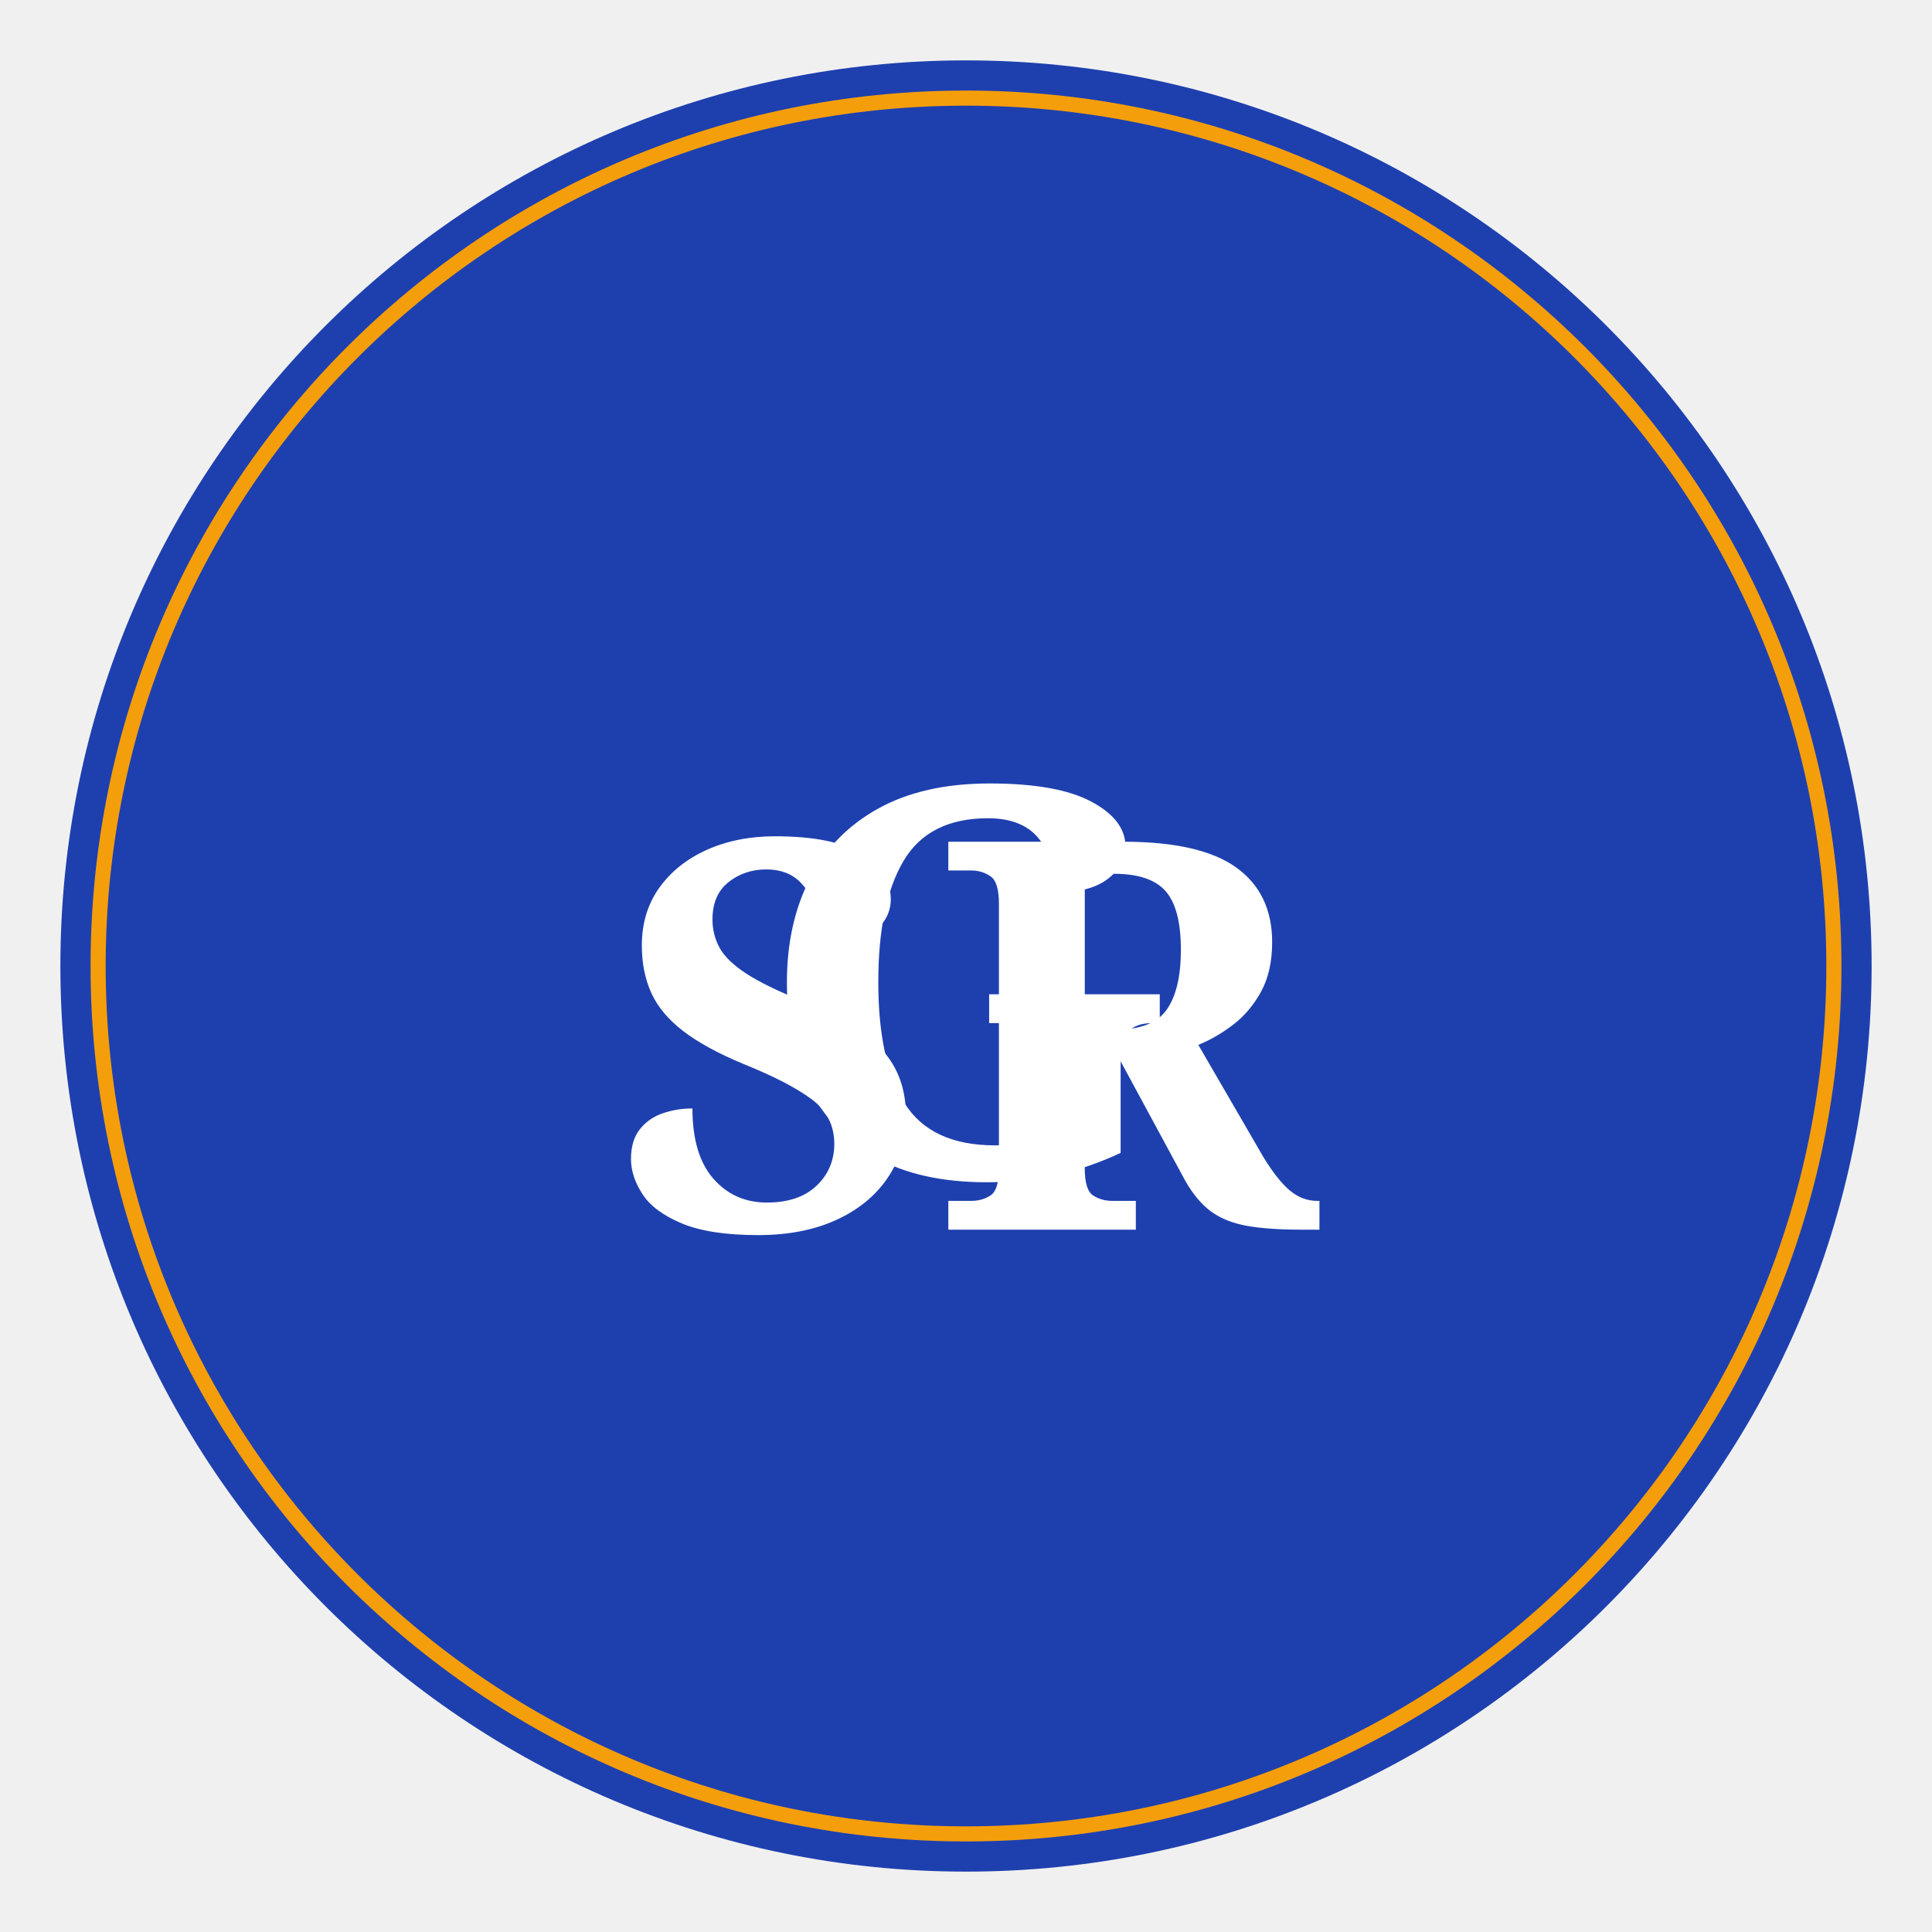
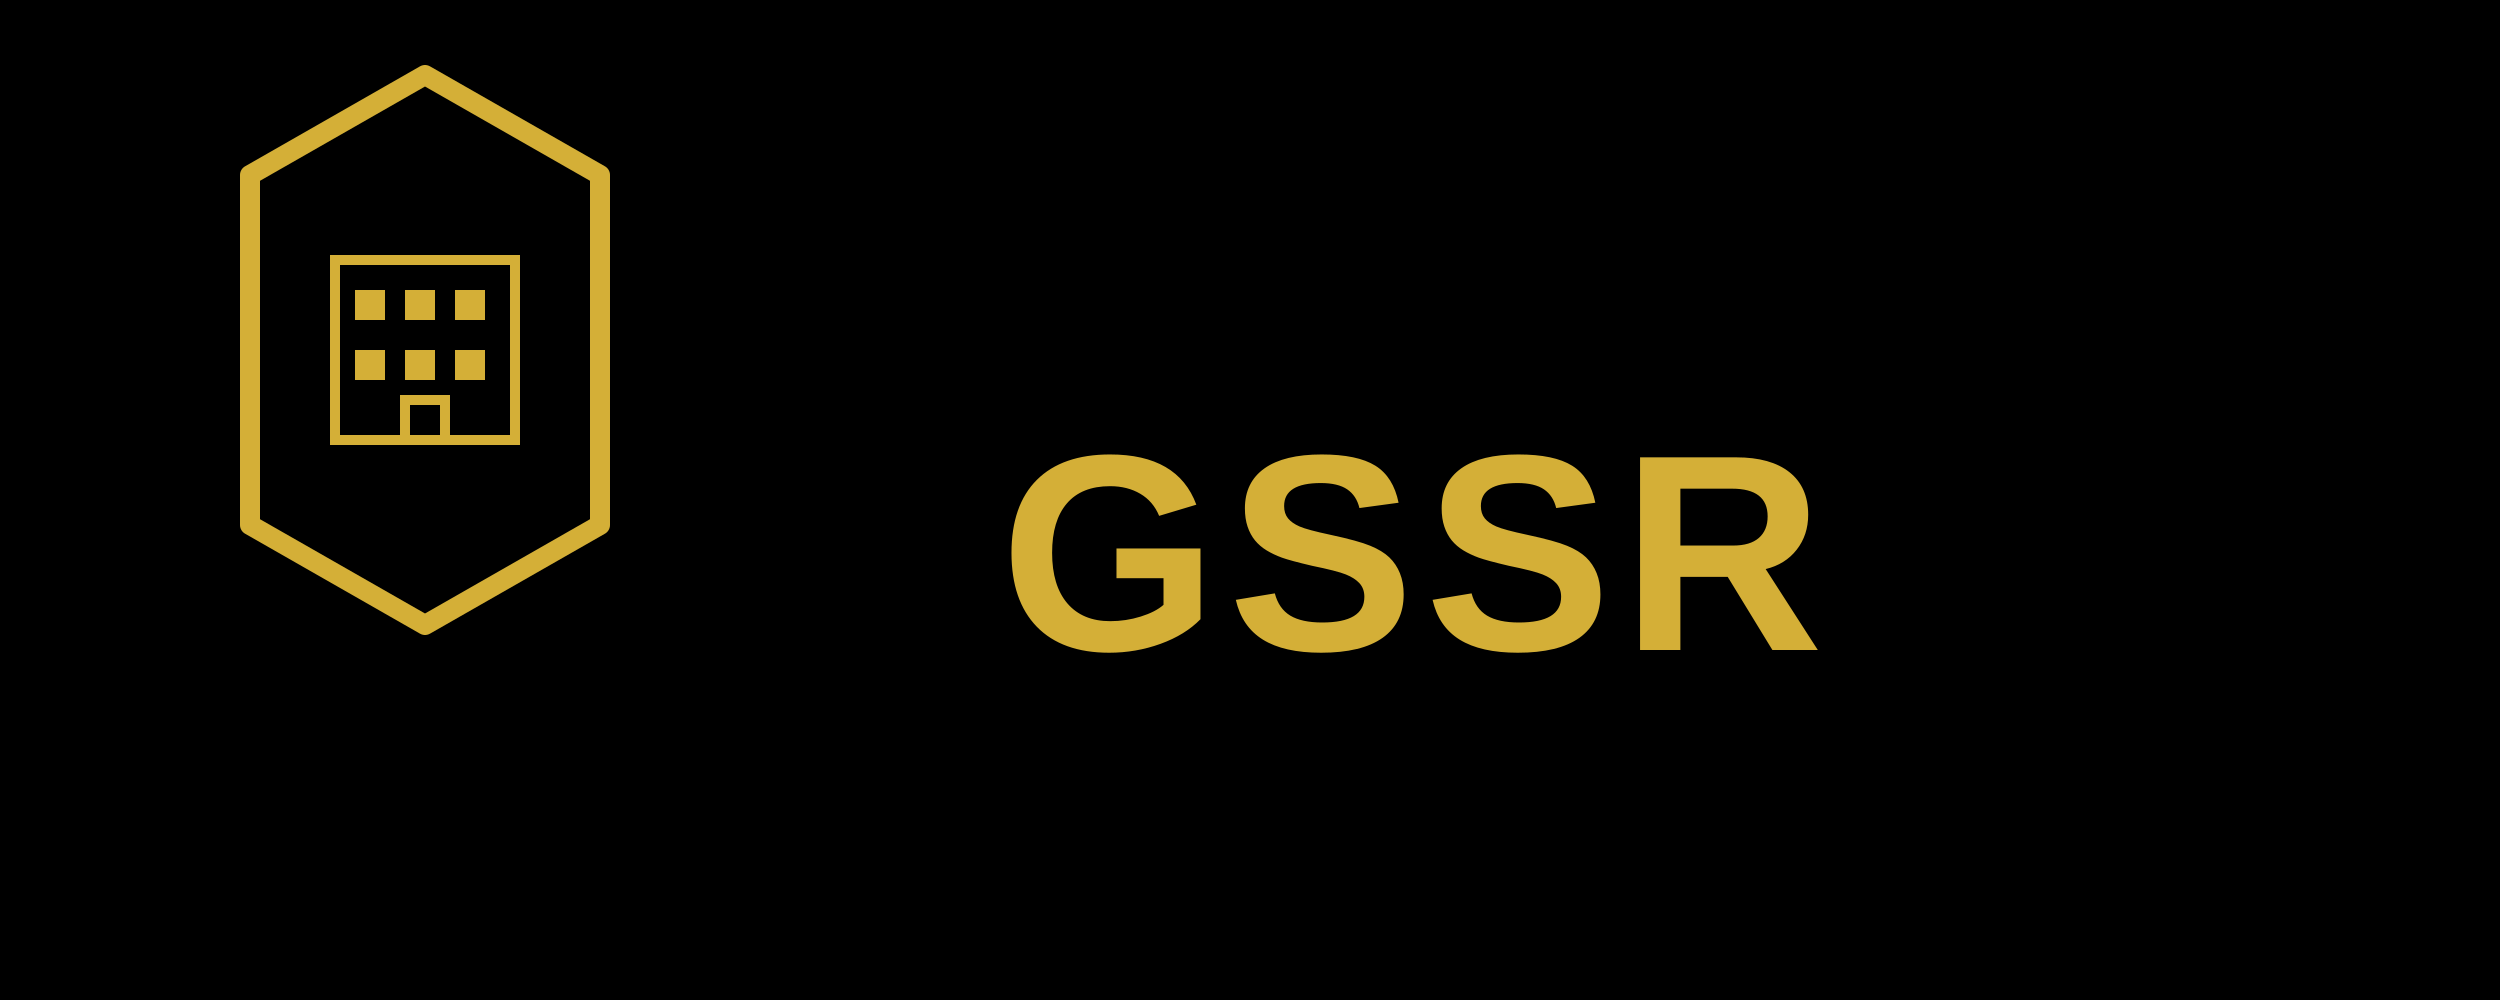
- <svg xmlns="http://www.w3.org/2000/svg" viewBox="0 0 256 256" width="256" height="256">
+ <svg xmlns="http://www.w3.org/2000/svg" viewBox="0 0 500 200" width="500" height="200" preserveAspectRatio="xMidYMid meet">
  <defs>
    <style>
-       .logo-bg { fill: #1e40af; }
-       .logo-text { fill: #ffffff; font-family: 'Libre Baskerville', serif; font-size: 72px; font-weight: 700; text-anchor: middle; dominant-baseline: central; }
-       .logo-accent { fill: none; stroke: #f59e0b; stroke-width: 2; }
+       .hexagon { fill: none; stroke: #d4af37; stroke-width: 4; stroke-linejoin: round; }
+       .building-outline { fill: none; stroke: #d4af37; stroke-width: 2; }
+       .building-fill { fill: #d4af37; }
+       .text { fill: #d4af37; font-family: Arial, sans-serif; font-size: 56px; font-weight: 900; letter-spacing: 2px; }
+       .background { fill: #000000; }
    </style>
  </defs>
-   <circle cx="128" cy="128" r="120" class="logo-bg" />
-   <circle cx="128" cy="128" r="115" class="logo-accent" />
-   <text x="128" y="128" class="logo-text">G</text>
-   <text x="128" y="135" class="logo-text" font-size="48">SR</text>
+   <rect width="500" height="200" class="background" />
+   <path d="M 50 35 L 85 15 L 120 35 L 120 105 L 85 125 L 50 105 Z" class="hexagon" />
+   <g transform="translate(85, 70)">
+     <rect x="-18" y="-18" width="36" height="36" class="building-outline" />
+     <rect x="-14" y="-12" width="6" height="6" class="building-fill" />
+     <rect x="-4" y="-12" width="6" height="6" class="building-fill" />
+     <rect x="6" y="-12" width="6" height="6" class="building-fill" />
+     <rect x="-14" y="0" width="6" height="6" class="building-fill" />
+     <rect x="-4" y="0" width="6" height="6" class="building-fill" />
+     <rect x="6" y="0" width="6" height="6" class="building-fill" />
+     <rect x="-4" y="10" width="8" height="8" class="building-outline" />
+   </g>
+   <text x="200" y="130" class="text">GSSR</text>
</svg>
